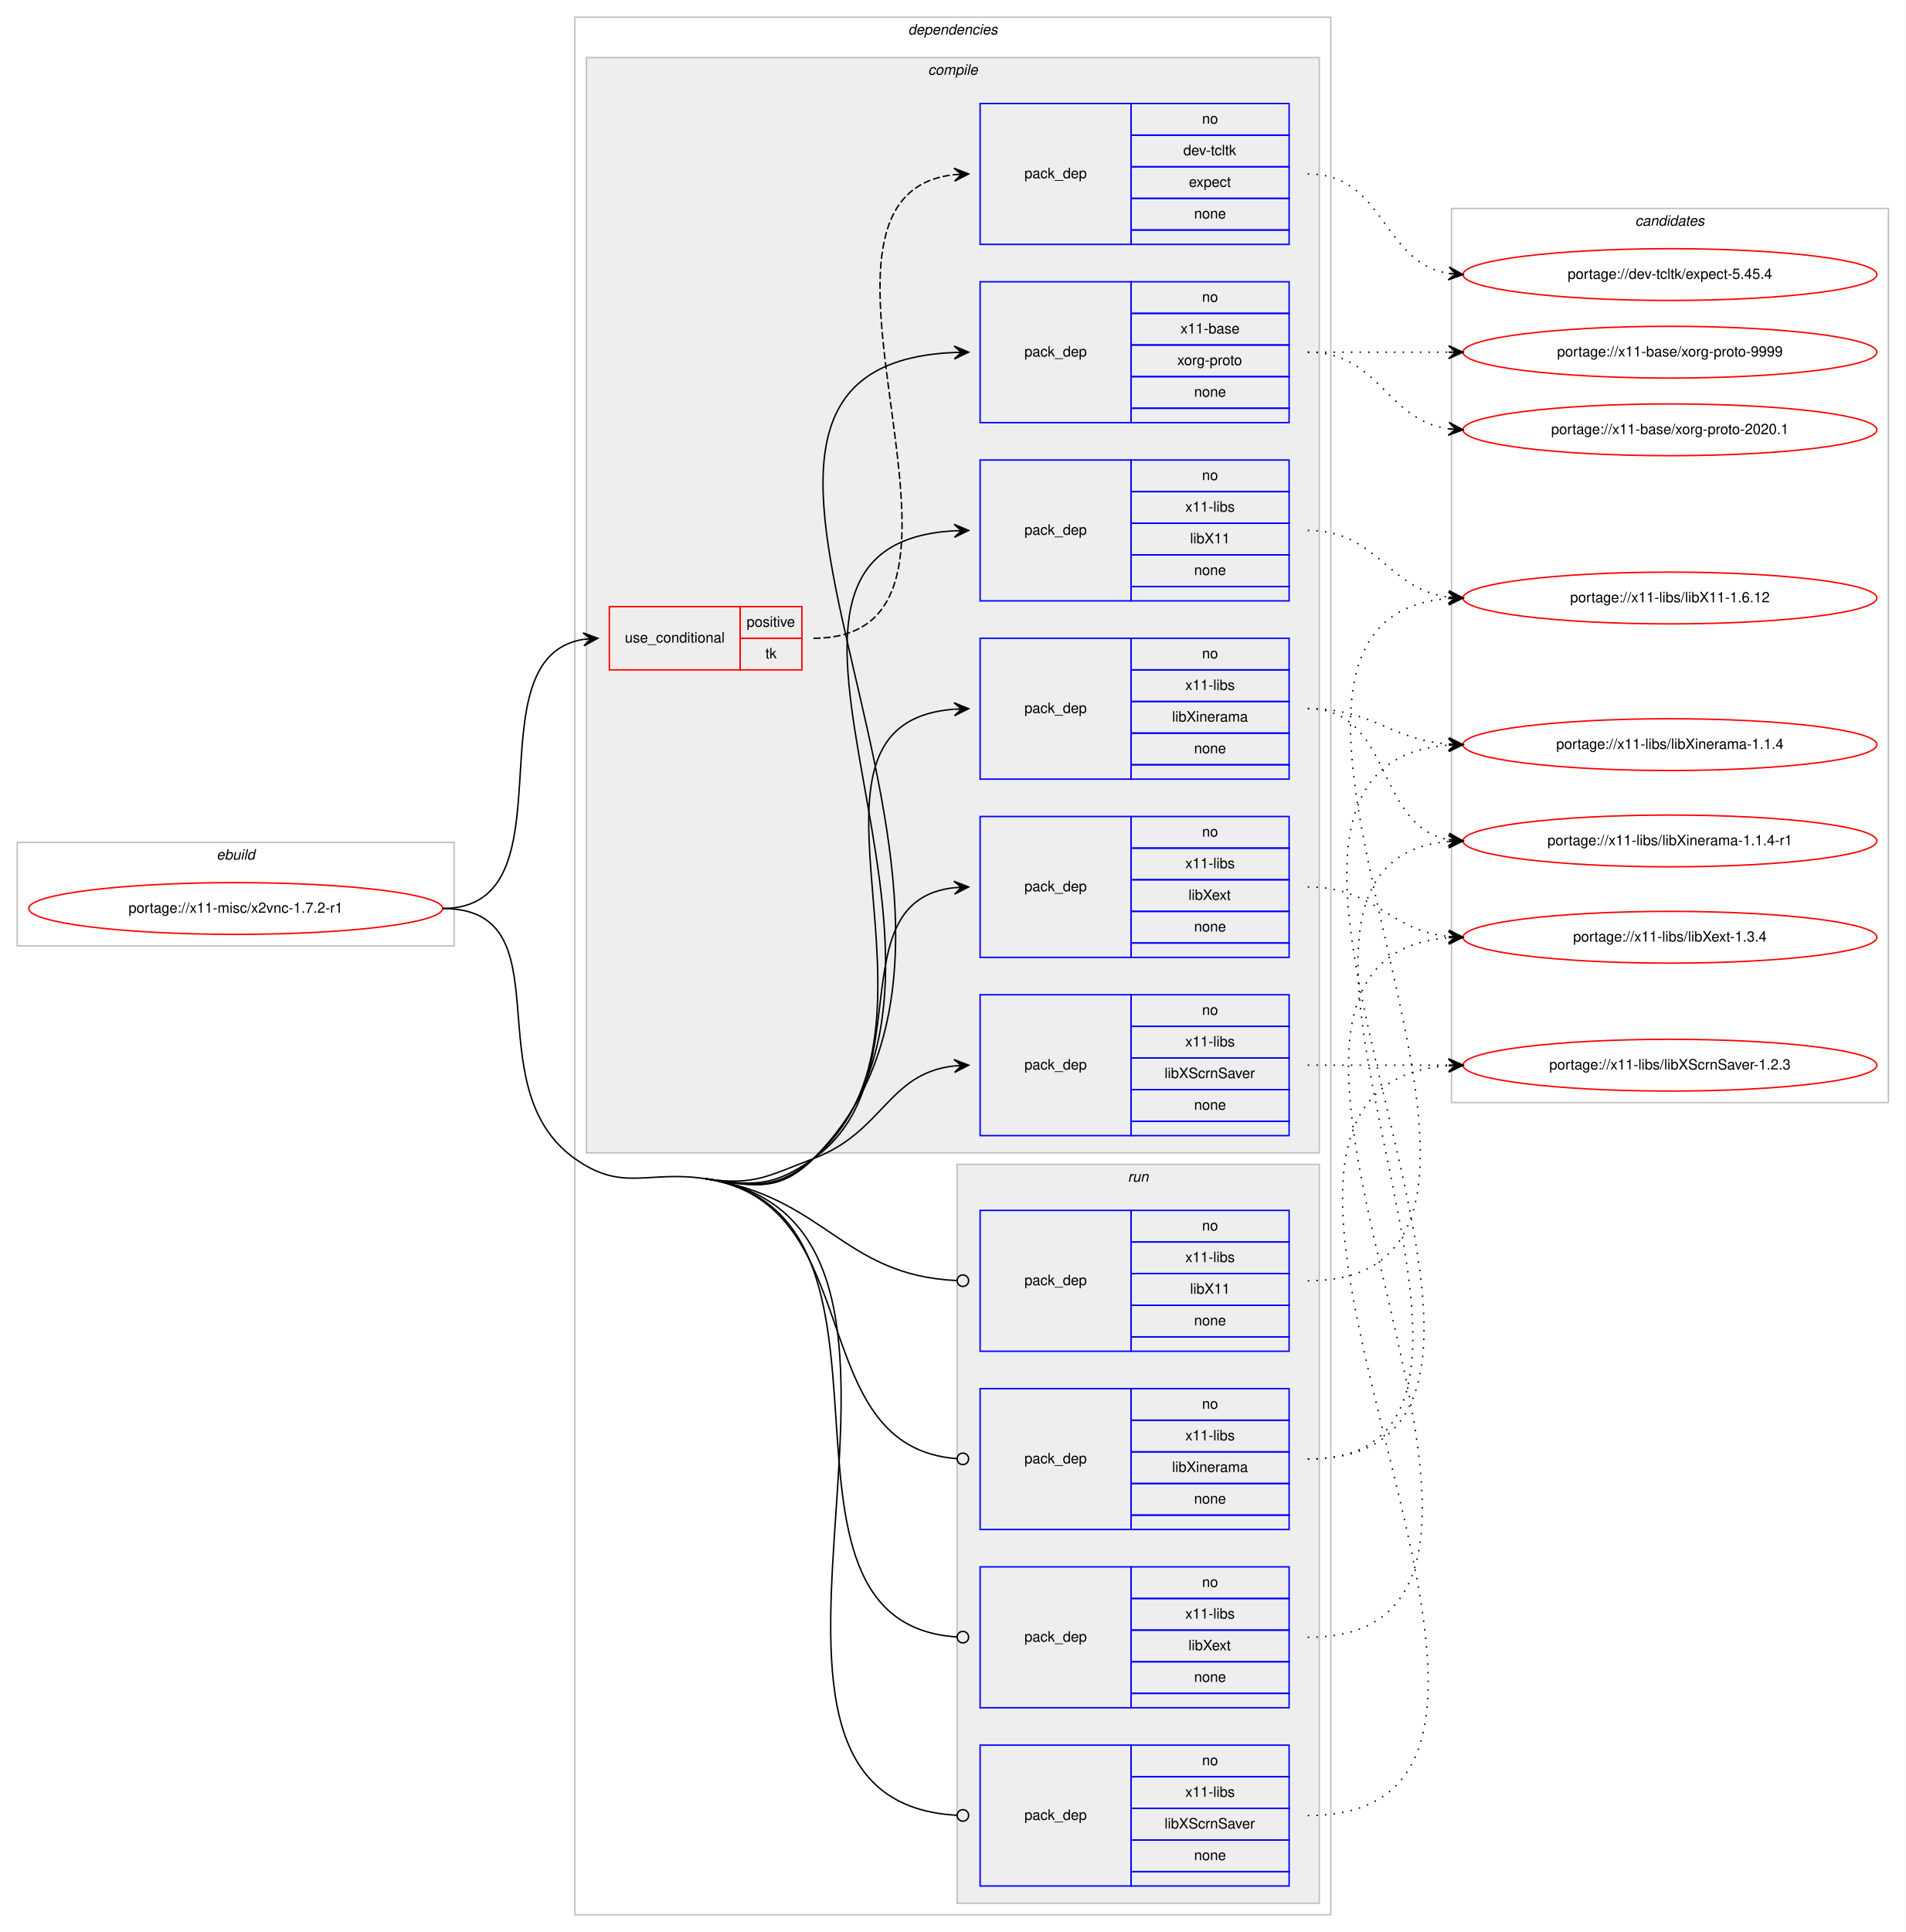
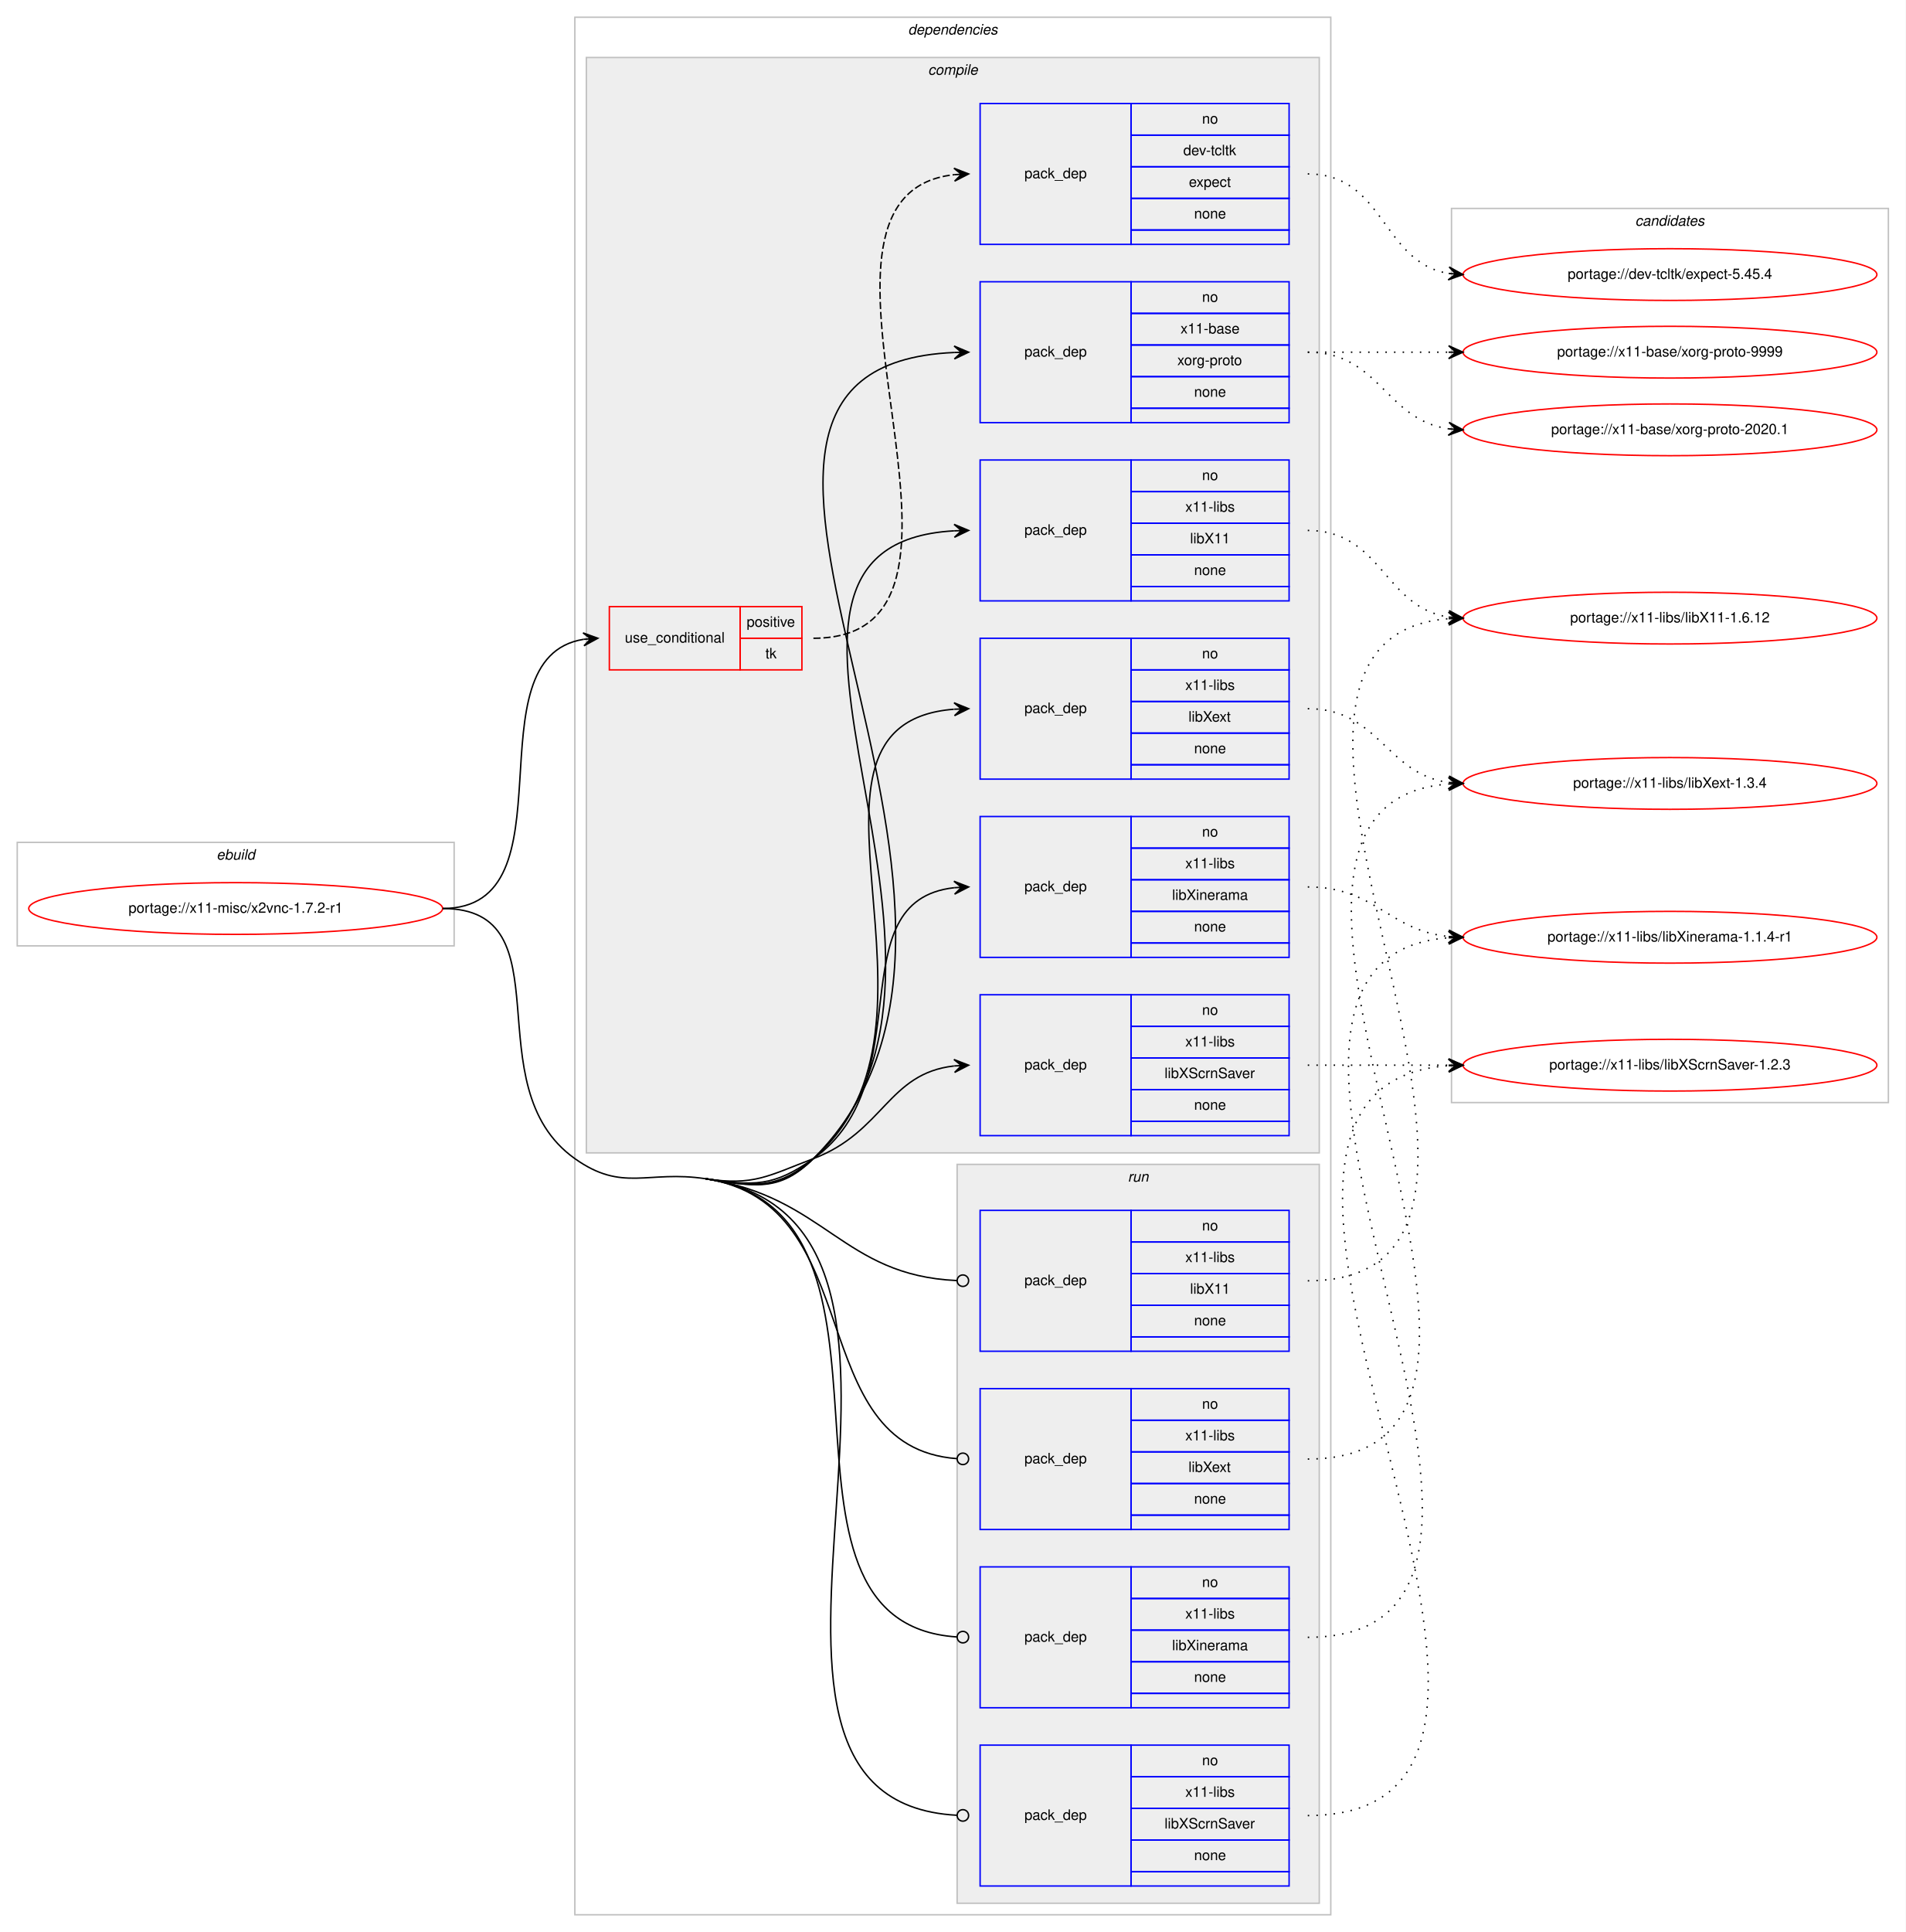
<svg xmlns="http://www.w3.org/2000/svg" xmlns:xlink="http://www.w3.org/1999/xlink" width="1326pt" height="1344pt" viewBox="0.00 0.00 1326.00 1344.00">
  <g id="graph0" class="graph" transform="scale(1 1) rotate(0) translate(4 1340)">
    <polygon fill="#ffffff" stroke="transparent" points="-4,4 -4,-1340 1322,-1340 1322,4 -4,4" />
    <g id="clust1" class="cluster">
      <polygon fill="none" stroke="#c0c0c0" points="8,-682 8,-754 312,-754 312,-682 8,-682" />
      <text text-anchor="start" x="146.663" y="-742" font-family="Helvetica,sans-Serif" font-style="italic" font-size="10.00" fill="#000000">ebuild</text>
    </g>
    <g id="clust2" class="cluster">
      <polygon fill="none" stroke="#c0c0c0" points="396,-8 396,-1328 922,-1328 922,-8 396,-8" />
      <text text-anchor="start" x="627.875" y="-1316" font-family="Helvetica,sans-Serif" font-style="italic" font-size="10.00" fill="#000000">dependencies</text>
    </g>
    <g id="clust3" class="cluster">
      <polygon fill="#eeeeee" stroke="#c0c0c0" points="404,-538 404,-1300 914,-1300 914,-538 404,-538" />
      <text text-anchor="start" x="641.778" y="-1288" font-family="Helvetica,sans-Serif" font-style="italic" font-size="10.00" fill="#000000">compile</text>
    </g>
    <g id="clust12" class="cluster">
      <polygon fill="#eeeeee" stroke="#c0c0c0" points="662,-16 662,-530 914,-530 914,-16 662,-16" />
      <text text-anchor="start" x="780.777" y="-518" font-family="Helvetica,sans-Serif" font-style="italic" font-size="10.00" fill="#000000">run</text>
    </g>
    <g id="clust17" class="cluster">
      <polygon fill="none" stroke="#c0c0c0" points="1006,-573 1006,-1195 1310,-1195 1310,-573 1006,-573" />
      <text text-anchor="start" x="1133.824" y="-1183" font-family="Helvetica,sans-Serif" font-style="italic" font-size="10.00" fill="#000000">candidates</text>
    </g>
    <g id="node1" class="node">
      <g id="a_node1">
        <a xlink:href="../x11-misc/x2vnc-1.7.2-r1.svg" xlink:title="portage://x11-misc/x2vnc-1.7.2-r1">
          <ellipse fill="none" stroke="#ff0000" cx="160" cy="-708" rx="144" ry="18" />
          <text text-anchor="middle" x="160" y="-705" font-family="Helvetica,sans-Serif" font-size="10.00" fill="#000000">portage://x11-misc/x2vnc-1.7.2-r1</text>
        </a>
      </g>
    </g>
    <g id="node2" class="node">
      <polygon fill="none" stroke="#ff0000" points="420,-874 420,-918 511,-918 511,-874 420,-874" />
      <text text-anchor="start" x="430.767" y="-893" font-family="Helvetica,sans-Serif" font-size="10.00" fill="#000000">use_conditional</text>
      <polygon fill="none" stroke="#ff0000" points="511,-896 511,-918 554,-918 554,-896 511,-896" />
      <text text-anchor="start" x="515.553" y="-904" font-family="Helvetica,sans-Serif" font-size="10.00" fill="#000000">positive</text>
      <polygon fill="none" stroke="#ff0000" points="511,-874 511,-896 554,-896 554,-874 511,-874" />
      <text text-anchor="start" x="528.611" y="-882" font-family="Helvetica,sans-Serif" font-size="10.00" fill="#000000">tk</text>
    </g>
    <g id="edge2" class="edge">
      <path fill="none" stroke="#000000" d="M304,-708C396.786,-708 321.677,-882.306 402.002,-895.242" />
      <polygon fill="#000000" stroke="#000000" points="412,-896 401.689,-899.732 407.014,-895.622 402.029,-895.245 402.029,-895.245 402.029,-895.245 407.014,-895.622 402.369,-890.757 412,-896 412,-896" />
    </g>
    <g id="node4" class="node">
      <polygon fill="none" stroke="#0000ff" points="678,-1046 678,-1144 783,-1144 783,-1046 678,-1046" />
      <text text-anchor="start" x="708.823" y="-1092" font-family="Helvetica,sans-Serif" font-size="10.00" fill="#000000">pack_dep</text>
      <polygon fill="none" stroke="#0000ff" points="783,-1122 783,-1144 893,-1144 893,-1122 783,-1122" />
      <text text-anchor="start" x="832.441" y="-1130" font-family="Helvetica,sans-Serif" font-size="10.00" fill="#000000">no</text>
      <polygon fill="none" stroke="#0000ff" points="783,-1100 783,-1122 893,-1122 893,-1100 783,-1100" />
      <text text-anchor="start" x="817.438" y="-1108" font-family="Helvetica,sans-Serif" font-size="10.00" fill="#000000">x11-base</text>
      <polygon fill="none" stroke="#0000ff" points="783,-1078 783,-1100 893,-1100 893,-1078 783,-1078" />
      <text text-anchor="start" x="815.22" y="-1086" font-family="Helvetica,sans-Serif" font-size="10.00" fill="#000000">xorg-proto</text>
      <polygon fill="none" stroke="#0000ff" points="783,-1056 783,-1078 893,-1078 893,-1056 783,-1056" />
      <text text-anchor="start" x="826.882" y="-1064" font-family="Helvetica,sans-Serif" font-size="10.00" fill="#000000">none</text>
      <polygon fill="none" stroke="#0000ff" points="783,-1046 783,-1056 893,-1056 893,-1046 783,-1046" />
    </g>
    <g id="edge3" class="edge">
      <path fill="none" stroke="#000000" d="M487,-520C520.525,-514.91 537.955,-510.09 562,-534 739.587,-710.587 424.907,-1084.594 659.908,-1094.787" />
      <polygon fill="#000000" stroke="#000000" points="670,-1095 659.907,-1099.288 665.001,-1094.895 660.002,-1094.789 660.002,-1094.789 660.002,-1094.789 665.001,-1094.895 660.097,-1090.29 670,-1095 670,-1095" />
    </g>
    <g id="node5" class="node">
      <polygon fill="none" stroke="#0000ff" points="678,-922 678,-1020 783,-1020 783,-922 678,-922" />
      <text text-anchor="start" x="708.823" y="-968" font-family="Helvetica,sans-Serif" font-size="10.00" fill="#000000">pack_dep</text>
      <polygon fill="none" stroke="#0000ff" points="783,-998 783,-1020 893,-1020 893,-998 783,-998" />
      <text text-anchor="start" x="832.441" y="-1006" font-family="Helvetica,sans-Serif" font-size="10.00" fill="#000000">no</text>
      <polygon fill="none" stroke="#0000ff" points="783,-976 783,-998 893,-998 893,-976 783,-976" />
      <text text-anchor="start" x="820.778" y="-984" font-family="Helvetica,sans-Serif" font-size="10.00" fill="#000000">x11-libs</text>
      <polygon fill="none" stroke="#0000ff" points="783,-954 783,-976 893,-976 893,-954 783,-954" />
      <text text-anchor="start" x="824.108" y="-962" font-family="Helvetica,sans-Serif" font-size="10.00" fill="#000000">libX11</text>
      <polygon fill="none" stroke="#0000ff" points="783,-932 783,-954 893,-954 893,-932 783,-932" />
      <text text-anchor="start" x="826.882" y="-940" font-family="Helvetica,sans-Serif" font-size="10.00" fill="#000000">none</text>
      <polygon fill="none" stroke="#0000ff" points="783,-922 783,-932 893,-932 893,-922 783,-922" />
    </g>
    <g id="edge4" class="edge">
      <path fill="none" stroke="#000000" d="M487,-520C520.525,-514.91 537.341,-510.725 562,-534 704.935,-668.911 478.168,-960.515 659.851,-970.725" />
      <polygon fill="#000000" stroke="#000000" points="670,-971 659.882,-975.227 665.002,-970.864 660.004,-970.729 660.004,-970.729 660.004,-970.729 665.002,-970.864 660.126,-966.23 670,-971 670,-971" />
    </g>
    <g id="node6" class="node">
      <polygon fill="none" stroke="#0000ff" points="678,-550 678,-648 783,-648 783,-550 678,-550" />
      <text text-anchor="start" x="708.823" y="-596" font-family="Helvetica,sans-Serif" font-size="10.00" fill="#000000">pack_dep</text>
      <polygon fill="none" stroke="#0000ff" points="783,-626 783,-648 893,-648 893,-626 783,-626" />
      <text text-anchor="start" x="832.441" y="-634" font-family="Helvetica,sans-Serif" font-size="10.00" fill="#000000">no</text>
      <polygon fill="none" stroke="#0000ff" points="783,-604 783,-626 893,-626 893,-604 783,-604" />
      <text text-anchor="start" x="820.778" y="-612" font-family="Helvetica,sans-Serif" font-size="10.00" fill="#000000">x11-libs</text>
      <polygon fill="none" stroke="#0000ff" points="783,-582 783,-604 893,-604 893,-582 783,-582" />
      <text text-anchor="start" x="806.331" y="-590" font-family="Helvetica,sans-Serif" font-size="10.00" fill="#000000">libXScrnSaver</text>
      <polygon fill="none" stroke="#0000ff" points="783,-560 783,-582 893,-582 893,-560 783,-560" />
      <text text-anchor="start" x="826.882" y="-568" font-family="Helvetica,sans-Serif" font-size="10.00" fill="#000000">none</text>
      <polygon fill="none" stroke="#0000ff" points="783,-550 783,-560 893,-560 893,-550 783,-550" />
    </g>
    <g id="edge5" class="edge">
      <path fill="none" stroke="#000000" d="M487,-520C520.525,-514.91 530.303,-521.954 562,-534 610.994,-552.618 613.808,-593.291 659.841,-598.457" />
      <polygon fill="#000000" stroke="#000000" points="670,-599 659.774,-602.96 665.007,-598.733 660.014,-598.466 660.014,-598.466 660.014,-598.466 665.007,-598.733 660.255,-593.972 670,-599 670,-599" />
    </g>
    <g id="node7" class="node">
+       <polygon fill="none" stroke="#0000ff" points="678,-798 678,-896 783,-896 783,-798 678,-798" />
+       <text text-anchor="start" x="708.823" y="-844" font-family="Helvetica,sans-Serif" font-size="10.00" fill="#000000">pack_dep</text>
+       <polygon fill="none" stroke="#0000ff" points="783,-874 783,-896 893,-896 893,-874 783,-874" />
+       <text text-anchor="start" x="832.441" y="-882" font-family="Helvetica,sans-Serif" font-size="10.00" fill="#000000">no</text>
+       <polygon fill="none" stroke="#0000ff" points="783,-852 783,-874 893,-874 893,-852 783,-852" />
+       <text text-anchor="start" x="820.778" y="-860" font-family="Helvetica,sans-Serif" font-size="10.00" fill="#000000">x11-libs</text>
+       <polygon fill="none" stroke="#0000ff" points="783,-830 783,-852 893,-852 893,-830 783,-830" />
+       <text text-anchor="start" x="822.998" y="-838" font-family="Helvetica,sans-Serif" font-size="10.00" fill="#000000">libXext</text>
+       <polygon fill="none" stroke="#0000ff" points="783,-808 783,-830 893,-830 893,-808 783,-808" />
+       <text text-anchor="start" x="826.882" y="-816" font-family="Helvetica,sans-Serif" font-size="10.00" fill="#000000">none</text>
+       <polygon fill="none" stroke="#0000ff" points="783,-798 783,-808 893,-808 893,-798 783,-798" />
+     </g>
+     <g id="edge6" class="edge">
+       <path fill="none" stroke="#000000" d="M487,-520C520.525,-514.91 536.319,-511.857 562,-534 670.731,-627.749 530.038,-836.481 659.746,-846.617" />
+       <polygon fill="#000000" stroke="#000000" points="670,-847 659.839,-851.124 665.004,-846.813 660.007,-846.627 660.007,-846.627 660.007,-846.627 665.004,-846.813 660.175,-842.13 670,-847 670,-847" />
+     </g>
+     <g id="node8" class="node">
      <polygon fill="none" stroke="#0000ff" points="678,-674 678,-772 783,-772 783,-674 678,-674" />
      <text text-anchor="start" x="708.823" y="-720" font-family="Helvetica,sans-Serif" font-size="10.00" fill="#000000">pack_dep</text>
      <polygon fill="none" stroke="#0000ff" points="783,-750 783,-772 893,-772 893,-750 783,-750" />
      <text text-anchor="start" x="832.441" y="-758" font-family="Helvetica,sans-Serif" font-size="10.00" fill="#000000">no</text>
      <polygon fill="none" stroke="#0000ff" points="783,-728 783,-750 893,-750 893,-728 783,-728" />
      <text text-anchor="start" x="820.778" y="-736" font-family="Helvetica,sans-Serif" font-size="10.00" fill="#000000">x11-libs</text>
      <polygon fill="none" stroke="#0000ff" points="783,-706 783,-728 893,-728 893,-706 783,-706" />
-       <text text-anchor="start" x="822.998" y="-714" font-family="Helvetica,sans-Serif" font-size="10.00" fill="#000000">libXext</text>
+       <text text-anchor="start" x="811.611" y="-714" font-family="Helvetica,sans-Serif" font-size="10.00" fill="#000000">libXinerama</text>
      <polygon fill="none" stroke="#0000ff" points="783,-684 783,-706 893,-706 893,-684 783,-684" />
      <text text-anchor="start" x="826.882" y="-692" font-family="Helvetica,sans-Serif" font-size="10.00" fill="#000000">none</text>
      <polygon fill="none" stroke="#0000ff" points="783,-674 783,-684 893,-684 893,-674 783,-674" />
    </g>
-     <g id="edge6" class="edge">
+     <g id="edge7" class="edge">
      <path fill="none" stroke="#000000" d="M487,-520C520.525,-514.91 534.365,-514.35 562,-534 637.921,-587.983 578.068,-713.24 659.892,-722.462" />
      <polygon fill="#000000" stroke="#000000" points="670,-723 659.775,-726.962 665.007,-722.734 660.014,-722.468 660.014,-722.468 660.014,-722.468 665.007,-722.734 660.254,-717.974 670,-723 670,-723" />
-     </g>
-     <g id="node8" class="node">
-       <polygon fill="none" stroke="#0000ff" points="678,-798 678,-896 783,-896 783,-798 678,-798" />
-       <text text-anchor="start" x="708.823" y="-844" font-family="Helvetica,sans-Serif" font-size="10.00" fill="#000000">pack_dep</text>
-       <polygon fill="none" stroke="#0000ff" points="783,-874 783,-896 893,-896 893,-874 783,-874" />
-       <text text-anchor="start" x="832.441" y="-882" font-family="Helvetica,sans-Serif" font-size="10.00" fill="#000000">no</text>
-       <polygon fill="none" stroke="#0000ff" points="783,-852 783,-874 893,-874 893,-852 783,-852" />
-       <text text-anchor="start" x="820.778" y="-860" font-family="Helvetica,sans-Serif" font-size="10.00" fill="#000000">x11-libs</text>
-       <polygon fill="none" stroke="#0000ff" points="783,-830 783,-852 893,-852 893,-830 783,-830" />
-       <text text-anchor="start" x="811.611" y="-838" font-family="Helvetica,sans-Serif" font-size="10.00" fill="#000000">libXinerama</text>
-       <polygon fill="none" stroke="#0000ff" points="783,-808 783,-830 893,-830 893,-808 783,-808" />
-       <text text-anchor="start" x="826.882" y="-816" font-family="Helvetica,sans-Serif" font-size="10.00" fill="#000000">none</text>
-       <polygon fill="none" stroke="#0000ff" points="783,-798 783,-808 893,-808 893,-798 783,-798" />
-     </g>
-     <g id="edge7" class="edge">
-       <path fill="none" stroke="#000000" d="M487,-520C520.525,-514.91 536.319,-511.857 562,-534 670.731,-627.749 530.038,-836.481 659.746,-846.617" />
-       <polygon fill="#000000" stroke="#000000" points="670,-847 659.839,-851.124 665.004,-846.813 660.007,-846.627 660.007,-846.627 660.007,-846.627 665.004,-846.813 660.175,-842.13 670,-847 670,-847" />
    </g>
    <g id="node9" class="node">
      <polygon fill="none" stroke="#0000ff" points="678,-400 678,-498 783,-498 783,-400 678,-400" />
      <text text-anchor="start" x="708.823" y="-446" font-family="Helvetica,sans-Serif" font-size="10.00" fill="#000000">pack_dep</text>
      <polygon fill="none" stroke="#0000ff" points="783,-476 783,-498 893,-498 893,-476 783,-476" />
      <text text-anchor="start" x="832.441" y="-484" font-family="Helvetica,sans-Serif" font-size="10.00" fill="#000000">no</text>
      <polygon fill="none" stroke="#0000ff" points="783,-454 783,-476 893,-476 893,-454 783,-454" />
      <text text-anchor="start" x="820.778" y="-462" font-family="Helvetica,sans-Serif" font-size="10.00" fill="#000000">x11-libs</text>
      <polygon fill="none" stroke="#0000ff" points="783,-432 783,-454 893,-454 893,-432 783,-432" />
      <text text-anchor="start" x="824.108" y="-440" font-family="Helvetica,sans-Serif" font-size="10.00" fill="#000000">libX11</text>
      <polygon fill="none" stroke="#0000ff" points="783,-410 783,-432 893,-432 893,-410 783,-410" />
      <text text-anchor="start" x="826.882" y="-418" font-family="Helvetica,sans-Serif" font-size="10.00" fill="#000000">none</text>
      <polygon fill="none" stroke="#0000ff" points="783,-400 783,-410 893,-410 893,-400 783,-400" />
    </g>
    <g id="edge8" class="edge">
      <path fill="none" stroke="#000000" d="M487,-520C570.388,-507.34 582.044,-452.796 661.562,-449.188" />
      <ellipse fill="none" stroke="#000000" cx="666.001" cy="-449.089" rx="4" ry="4" />
    </g>
    <g id="node10" class="node">
      <polygon fill="none" stroke="#0000ff" points="678,-28 678,-126 783,-126 783,-28 678,-28" />
      <text text-anchor="start" x="708.823" y="-74" font-family="Helvetica,sans-Serif" font-size="10.00" fill="#000000">pack_dep</text>
      <polygon fill="none" stroke="#0000ff" points="783,-104 783,-126 893,-126 893,-104 783,-104" />
      <text text-anchor="start" x="832.441" y="-112" font-family="Helvetica,sans-Serif" font-size="10.00" fill="#000000">no</text>
      <polygon fill="none" stroke="#0000ff" points="783,-82 783,-104 893,-104 893,-82 783,-82" />
      <text text-anchor="start" x="820.778" y="-90" font-family="Helvetica,sans-Serif" font-size="10.00" fill="#000000">x11-libs</text>
      <polygon fill="none" stroke="#0000ff" points="783,-60 783,-82 893,-82 893,-60 783,-60" />
      <text text-anchor="start" x="806.331" y="-68" font-family="Helvetica,sans-Serif" font-size="10.00" fill="#000000">libXScrnSaver</text>
      <polygon fill="none" stroke="#0000ff" points="783,-38 783,-60 893,-60 893,-38 783,-38" />
      <text text-anchor="start" x="826.882" y="-46" font-family="Helvetica,sans-Serif" font-size="10.00" fill="#000000">none</text>
      <polygon fill="none" stroke="#0000ff" points="783,-28 783,-38 893,-38 893,-28 783,-28" />
    </g>
    <g id="edge9" class="edge">
      <path fill="none" stroke="#000000" d="M487,-520C694.836,-488.445 463.24,-87.772 661.809,-77.213" />
      <ellipse fill="none" stroke="#000000" cx="666.001" cy="-77.104" rx="4" ry="4" />
      <path fill="none" stroke="#000000" d="M304,-708C391.478,-708 324.729,-584.723 396,-534 429.339,-510.273 446.543,-526.142 487,-520" />
    </g>
    <g id="node11" class="node">
+       <polygon fill="none" stroke="#0000ff" points="678,-276 678,-374 783,-374 783,-276 678,-276" />
+       <text text-anchor="start" x="708.823" y="-322" font-family="Helvetica,sans-Serif" font-size="10.00" fill="#000000">pack_dep</text>
+       <polygon fill="none" stroke="#0000ff" points="783,-352 783,-374 893,-374 893,-352 783,-352" />
+       <text text-anchor="start" x="832.441" y="-360" font-family="Helvetica,sans-Serif" font-size="10.00" fill="#000000">no</text>
+       <polygon fill="none" stroke="#0000ff" points="783,-330 783,-352 893,-352 893,-330 783,-330" />
+       <text text-anchor="start" x="820.778" y="-338" font-family="Helvetica,sans-Serif" font-size="10.00" fill="#000000">x11-libs</text>
+       <polygon fill="none" stroke="#0000ff" points="783,-308 783,-330 893,-330 893,-308 783,-308" />
+       <text text-anchor="start" x="822.998" y="-316" font-family="Helvetica,sans-Serif" font-size="10.00" fill="#000000">libXext</text>
+       <polygon fill="none" stroke="#0000ff" points="783,-286 783,-308 893,-308 893,-286 783,-286" />
+       <text text-anchor="start" x="826.882" y="-294" font-family="Helvetica,sans-Serif" font-size="10.00" fill="#000000">none</text>
+       <polygon fill="none" stroke="#0000ff" points="783,-276 783,-286 893,-286 893,-276 783,-276" />
+     </g>
+     <g id="edge10" class="edge">
+       <path fill="none" stroke="#000000" d="M487,-520C601.753,-502.577 553.554,-333.217 661.923,-325.288" />
+       <ellipse fill="none" stroke="#000000" cx="666.003" cy="-325.142" rx="4" ry="4" />
+     </g>
+     <g id="node12" class="node">
      <polygon fill="none" stroke="#0000ff" points="678,-152 678,-250 783,-250 783,-152 678,-152" />
      <text text-anchor="start" x="708.823" y="-198" font-family="Helvetica,sans-Serif" font-size="10.00" fill="#000000">pack_dep</text>
      <polygon fill="none" stroke="#0000ff" points="783,-228 783,-250 893,-250 893,-228 783,-228" />
      <text text-anchor="start" x="832.441" y="-236" font-family="Helvetica,sans-Serif" font-size="10.00" fill="#000000">no</text>
      <polygon fill="none" stroke="#0000ff" points="783,-206 783,-228 893,-228 893,-206 783,-206" />
      <text text-anchor="start" x="820.778" y="-214" font-family="Helvetica,sans-Serif" font-size="10.00" fill="#000000">x11-libs</text>
      <polygon fill="none" stroke="#0000ff" points="783,-184 783,-206 893,-206 893,-184 783,-184" />
-       <text text-anchor="start" x="822.998" y="-192" font-family="Helvetica,sans-Serif" font-size="10.00" fill="#000000">libXext</text>
+       <text text-anchor="start" x="811.611" y="-192" font-family="Helvetica,sans-Serif" font-size="10.00" fill="#000000">libXinerama</text>
      <polygon fill="none" stroke="#0000ff" points="783,-162 783,-184 893,-184 893,-162 783,-162" />
      <text text-anchor="start" x="826.882" y="-170" font-family="Helvetica,sans-Serif" font-size="10.00" fill="#000000">none</text>
      <polygon fill="none" stroke="#0000ff" points="783,-152 783,-162 893,-162 893,-152 783,-152" />
    </g>
-     <g id="edge10" class="edge">
+     <g id="edge11" class="edge">
      <path fill="none" stroke="#000000" d="M487,-520C645.758,-495.897 511.45,-211.269 661.66,-201.27" />
      <ellipse fill="none" stroke="#000000" cx="666.002" cy="-201.129" rx="4" ry="4" />
-     </g>
-     <g id="node12" class="node">
-       <polygon fill="none" stroke="#0000ff" points="678,-276 678,-374 783,-374 783,-276 678,-276" />
-       <text text-anchor="start" x="708.823" y="-322" font-family="Helvetica,sans-Serif" font-size="10.00" fill="#000000">pack_dep</text>
-       <polygon fill="none" stroke="#0000ff" points="783,-352 783,-374 893,-374 893,-352 783,-352" />
-       <text text-anchor="start" x="832.441" y="-360" font-family="Helvetica,sans-Serif" font-size="10.00" fill="#000000">no</text>
-       <polygon fill="none" stroke="#0000ff" points="783,-330 783,-352 893,-352 893,-330 783,-330" />
-       <text text-anchor="start" x="820.778" y="-338" font-family="Helvetica,sans-Serif" font-size="10.00" fill="#000000">x11-libs</text>
-       <polygon fill="none" stroke="#0000ff" points="783,-308 783,-330 893,-330 893,-308 783,-308" />
-       <text text-anchor="start" x="811.611" y="-316" font-family="Helvetica,sans-Serif" font-size="10.00" fill="#000000">libXinerama</text>
-       <polygon fill="none" stroke="#0000ff" points="783,-286 783,-308 893,-308 893,-286 783,-286" />
-       <text text-anchor="start" x="826.882" y="-294" font-family="Helvetica,sans-Serif" font-size="10.00" fill="#000000">none</text>
-       <polygon fill="none" stroke="#0000ff" points="783,-276 783,-286 893,-286 893,-276 783,-276" />
-     </g>
-     <g id="edge11" class="edge">
-       <path fill="none" stroke="#000000" d="M487,-520C601.753,-502.577 553.554,-333.217 661.923,-325.288" />
-       <ellipse fill="none" stroke="#000000" cx="666.003" cy="-325.142" rx="4" ry="4" />
    </g>
    <g id="node3" class="node">
      <polygon fill="none" stroke="#0000ff" points="678,-1170 678,-1268 783,-1268 783,-1170 678,-1170" />
      <text text-anchor="start" x="708.823" y="-1216" font-family="Helvetica,sans-Serif" font-size="10.00" fill="#000000">pack_dep</text>
      <polygon fill="none" stroke="#0000ff" points="783,-1246 783,-1268 893,-1268 893,-1246 783,-1246" />
      <text text-anchor="start" x="832.441" y="-1254" font-family="Helvetica,sans-Serif" font-size="10.00" fill="#000000">no</text>
      <polygon fill="none" stroke="#0000ff" points="783,-1224 783,-1246 893,-1246 893,-1224 783,-1224" />
      <text text-anchor="start" x="819.388" y="-1232" font-family="Helvetica,sans-Serif" font-size="10.00" fill="#000000">dev-tcltk</text>
      <polygon fill="none" stroke="#0000ff" points="783,-1202 783,-1224 893,-1224 893,-1202 783,-1202" />
      <text text-anchor="start" x="823.272" y="-1210" font-family="Helvetica,sans-Serif" font-size="10.00" fill="#000000">expect</text>
      <polygon fill="none" stroke="#0000ff" points="783,-1180 783,-1202 893,-1202 893,-1180 783,-1180" />
      <text text-anchor="start" x="826.882" y="-1188" font-family="Helvetica,sans-Serif" font-size="10.00" fill="#000000">none</text>
      <polygon fill="none" stroke="#0000ff" points="783,-1170 783,-1180 893,-1180 893,-1170 783,-1170" />
    </g>
    <g id="edge1" class="edge">
      <path fill="none" stroke="#000000" stroke-dasharray="5,2" d="M562,-896C709.82,-896 527.57,-1204.037 659.918,-1218.476" />
      <polygon fill="#000000" stroke="#000000" points="670,-1219 659.78,-1222.975 665.007,-1218.74 660.014,-1218.481 660.014,-1218.481 660.014,-1218.481 665.007,-1218.74 660.247,-1213.987 670,-1219 670,-1219" />
    </g>
    <g id="node13" class="node">
      <g id="a_node13">
        <a xlink:href="../dev-tcltk/expect-5.45.4.svg" xlink:title="portage://dev-tcltk/expect-5.45.4">
          <ellipse fill="none" stroke="#ff0000" cx="1158" cy="-1149" rx="144" ry="18" />
          <text text-anchor="middle" x="1158" y="-1146" font-family="Helvetica,sans-Serif" font-size="10.00" fill="#000000">portage://dev-tcltk/expect-5.45.4</text>
        </a>
      </g>
    </g>
    <g id="edge12" class="edge">
      <path fill="none" stroke="#000000" stroke-dasharray="1,5" d="M906,-1219C959.625,-1219 957.351,-1157.477 1003.989,-1149.786" />
      <polygon fill="#000000" stroke="#000000" points="1014,-1149 1004.383,-1154.269 1009.015,-1149.391 1004.031,-1149.783 1004.031,-1149.783 1004.031,-1149.783 1009.015,-1149.391 1003.678,-1145.297 1014,-1149 1014,-1149" />
    </g>
    <g id="node14" class="node">
      <g id="a_node14">
        <a xlink:href="../x11-base/xorg-proto-9999.svg" xlink:title="portage://x11-base/xorg-proto-9999">
          <ellipse fill="none" stroke="#ff0000" cx="1158" cy="-1095" rx="144" ry="18" />
          <text text-anchor="middle" x="1158" y="-1092" font-family="Helvetica,sans-Serif" font-size="10.00" fill="#000000">portage://x11-base/xorg-proto-9999</text>
        </a>
      </g>
    </g>
    <g id="edge13" class="edge">
      <path fill="none" stroke="#000000" stroke-dasharray="1,5" d="M906,-1095C950.438,-1095 964.02,-1095 1003.878,-1095" />
      <polygon fill="#000000" stroke="#000000" points="1014,-1095 1004,-1099.5 1009,-1095 1004,-1095 1004,-1095 1004,-1095 1009,-1095 1004,-1090.5 1014,-1095 1014,-1095" />
    </g>
    <g id="node15" class="node">
      <g id="a_node15">
        <a xlink:href="../x11-base/xorg-proto-2020.1.svg" xlink:title="portage://x11-base/xorg-proto-2020.1">
          <ellipse fill="none" stroke="#ff0000" cx="1158" cy="-1041" rx="144" ry="18" />
          <text text-anchor="middle" x="1158" y="-1038" font-family="Helvetica,sans-Serif" font-size="10.00" fill="#000000">portage://x11-base/xorg-proto-2020.1</text>
        </a>
      </g>
    </g>
    <g id="edge14" class="edge">
      <path fill="none" stroke="#000000" stroke-dasharray="1,5" d="M906,-1095C956.102,-1095 960.012,-1047.934 1003.979,-1041.683" />
      <polygon fill="#000000" stroke="#000000" points="1014,-1041 1004.329,-1046.169 1009.012,-1041.34 1004.023,-1041.68 1004.023,-1041.68 1004.023,-1041.68 1009.012,-1041.34 1003.717,-1037.19 1014,-1041 1014,-1041" />
    </g>
    <g id="node16" class="node">
      <g id="a_node16">
        <a xlink:href="../x11-libs/libX11-1.6.12.svg" xlink:title="portage://x11-libs/libX11-1.6.12">
-           <ellipse fill="none" stroke="#ff0000" cx="1158" cy="-924" rx="144" ry="18" />
-           <text text-anchor="middle" x="1158" y="-921" font-family="Helvetica,sans-Serif" font-size="10.00" fill="#000000">portage://x11-libs/libX11-1.6.12</text>
+           <ellipse fill="none" stroke="#ff0000" cx="1158" cy="-910" rx="144" ry="18" />
+           <text text-anchor="middle" x="1158" y="-907" font-family="Helvetica,sans-Serif" font-size="10.00" fill="#000000">portage://x11-libs/libX11-1.6.12</text>
        </a>
      </g>
    </g>
    <g id="edge15" class="edge">
-       <path fill="none" stroke="#000000" stroke-dasharray="1,5" d="M906,-971C954.77,-971 960.971,-930.206 1003.921,-924.629" />
-       <polygon fill="#000000" stroke="#000000" points="1014,-924 1004.3,-929.114 1009.01,-924.311 1004.019,-924.623 1004.019,-924.623 1004.019,-924.623 1009.01,-924.311 1003.739,-920.131 1014,-924 1014,-924" />
+       <path fill="none" stroke="#000000" stroke-dasharray="1,5" d="M906,-971C957.574,-971 958.925,-917.61 1004.025,-910.728" />
+       <polygon fill="#000000" stroke="#000000" points="1014,-910 1004.354,-915.216 1009.013,-910.364 1004.027,-910.727 1004.027,-910.727 1004.027,-910.727 1009.013,-910.364 1003.699,-906.24 1014,-910 1014,-910" />
    </g>
    <g id="node17" class="node">
      <g id="a_node17">
        <a xlink:href="../x11-libs/libXScrnSaver-1.2.3.svg" xlink:title="portage://x11-libs/libXScrnSaver-1.2.3">
          <ellipse fill="none" stroke="#ff0000" cx="1158" cy="-599" rx="144" ry="18" />
          <text text-anchor="middle" x="1158" y="-596" font-family="Helvetica,sans-Serif" font-size="10.00" fill="#000000">portage://x11-libs/libXScrnSaver-1.2.3</text>
        </a>
      </g>
    </g>
    <g id="edge16" class="edge">
      <path fill="none" stroke="#000000" stroke-dasharray="1,5" d="M906,-599C950.438,-599 964.02,-599 1003.878,-599" />
      <polygon fill="#000000" stroke="#000000" points="1014,-599 1004,-603.5 1009,-599 1004,-599 1004,-599 1004,-599 1009,-599 1004,-594.5 1014,-599 1014,-599" />
    </g>
    <g id="node18" class="node">
      <g id="a_node18">
        <a xlink:href="../x11-libs/libXext-1.3.4.svg" xlink:title="portage://x11-libs/libXext-1.3.4">
-           <ellipse fill="none" stroke="#ff0000" cx="1158" cy="-688" rx="144" ry="18" />
-           <text text-anchor="middle" x="1158" y="-685" font-family="Helvetica,sans-Serif" font-size="10.00" fill="#000000">portage://x11-libs/libXext-1.3.4</text>
+           <ellipse fill="none" stroke="#ff0000" cx="1158" cy="-795" rx="144" ry="18" />
+           <text text-anchor="middle" x="1158" y="-792" font-family="Helvetica,sans-Serif" font-size="10.00" fill="#000000">portage://x11-libs/libXext-1.3.4</text>
        </a>
      </g>
    </g>
    <g id="edge17" class="edge">
-       <path fill="none" stroke="#000000" stroke-dasharray="1,5" d="M906,-723C952.91,-723 962.332,-692.749 1003.97,-688.495" />
-       <polygon fill="#000000" stroke="#000000" points="1014,-688 1004.234,-692.987 1009.006,-688.246 1004.012,-688.493 1004.012,-688.493 1004.012,-688.493 1009.006,-688.246 1003.79,-683.998 1014,-688 1014,-688" />
+       <path fill="none" stroke="#000000" stroke-dasharray="1,5" d="M906,-847C955.632,-847 960.285,-801.866 1003.768,-795.696" />
+       <polygon fill="#000000" stroke="#000000" points="1014,-795 1004.328,-800.168 1009.011,-795.339 1004.023,-795.678 1004.023,-795.678 1004.023,-795.678 1009.011,-795.339 1003.718,-791.189 1014,-795 1014,-795" />
    </g>
    <g id="node19" class="node">
      <g id="a_node19">
        <a xlink:href="../x11-libs/libXinerama-1.1.4-r1.svg" xlink:title="portage://x11-libs/libXinerama-1.1.4-r1">
-           <ellipse fill="none" stroke="#ff0000" cx="1158" cy="-755" rx="144" ry="18" />
-           <text text-anchor="middle" x="1158" y="-752" font-family="Helvetica,sans-Serif" font-size="10.00" fill="#000000">portage://x11-libs/libXinerama-1.1.4-r1</text>
+           <ellipse fill="none" stroke="#ff0000" cx="1158" cy="-688" rx="144" ry="18" />
+           <text text-anchor="middle" x="1158" y="-685" font-family="Helvetica,sans-Serif" font-size="10.00" fill="#000000">portage://x11-libs/libXinerama-1.1.4-r1</text>
        </a>
      </g>
    </g>
    <g id="edge18" class="edge">
-       <path fill="none" stroke="#000000" stroke-dasharray="1,5" d="M906,-847C965.36,-847 952.789,-765.465 1003.72,-755.911" />
-       <polygon fill="#000000" stroke="#000000" points="1014,-755 1004.436,-760.365 1009.019,-755.441 1004.039,-755.882 1004.039,-755.882 1004.039,-755.882 1009.019,-755.441 1003.642,-751.4 1014,-755 1014,-755" />
-     </g>
-     <g id="node20" class="node">
-       <g id="a_node20">
-         <a xlink:href="../x11-libs/libXinerama-1.1.4.svg" xlink:title="portage://x11-libs/libXinerama-1.1.4">
-           <ellipse fill="none" stroke="#ff0000" cx="1158" cy="-822" rx="144" ry="18" />
-           <text text-anchor="middle" x="1158" y="-819" font-family="Helvetica,sans-Serif" font-size="10.00" fill="#000000">portage://x11-libs/libXinerama-1.1.4</text>
-         </a>
-       </g>
+       <path fill="none" stroke="#000000" stroke-dasharray="1,5" d="M906,-723C952.91,-723 962.332,-692.749 1003.97,-688.495" />
+       <polygon fill="#000000" stroke="#000000" points="1014,-688 1004.234,-692.987 1009.006,-688.246 1004.012,-688.493 1004.012,-688.493 1004.012,-688.493 1009.006,-688.246 1003.79,-683.998 1014,-688 1014,-688" />
    </g>
    <g id="edge19" class="edge">
-       <path fill="none" stroke="#000000" stroke-dasharray="1,5" d="M906,-847C951.709,-847 963.155,-825.483 1003.912,-822.373" />
-       <polygon fill="#000000" stroke="#000000" points="1014,-822 1004.173,-826.866 1009.003,-822.185 1004.007,-822.369 1004.007,-822.369 1004.007,-822.369 1009.003,-822.185 1003.841,-817.872 1014,-822 1014,-822" />
+       <path fill="none" stroke="#000000" stroke-dasharray="1,5" d="M906,-449C1112.943,-449 813.808,-894.82 1003.947,-909.623" />
+       <polygon fill="#000000" stroke="#000000" points="1014,-910 1003.838,-914.122 1009.004,-909.813 1004.007,-909.625 1004.007,-909.625 1004.007,-909.625 1009.004,-909.813 1004.176,-905.128 1014,-910 1014,-910" />
    </g>
    <g id="edge20" class="edge">
-       <path fill="none" stroke="#000000" stroke-dasharray="1,5" d="M906,-449C1119.011,-449 807.834,-908.816 1003.952,-923.634" />
-       <polygon fill="#000000" stroke="#000000" points="1014,-924 1003.843,-928.133 1009.003,-923.818 1004.007,-923.636 1004.007,-923.636 1004.007,-923.636 1009.003,-923.818 1004.17,-919.139 1014,-924 1014,-924" />
-     </g>
-     <g id="edge21" class="edge">
      <path fill="none" stroke="#000000" stroke-dasharray="1,5" d="M906,-77C1139.443,-77 787.675,-583.819 1003.973,-598.667" />
      <polygon fill="#000000" stroke="#000000" points="1014,-599 1003.856,-603.166 1009.003,-598.834 1004.005,-598.668 1004.005,-598.668 1004.005,-598.668 1009.003,-598.834 1004.155,-594.171 1014,-599 1014,-599" />
+     </g>
+     <g id="edge21" class="edge">
+       <path fill="none" stroke="#000000" stroke-dasharray="1,5" d="M906,-325C1116.775,-325 810.167,-779.524 1003.763,-794.616" />
+       <polygon fill="#000000" stroke="#000000" points="1014,-795 1003.838,-799.122 1009.004,-794.812 1004.007,-794.625 1004.007,-794.625 1004.007,-794.625 1009.004,-794.812 1004.176,-790.128 1014,-795 1014,-795" />
    </g>
    <g id="edge22" class="edge">
      <path fill="none" stroke="#000000" stroke-dasharray="1,5" d="M906,-201C1124.131,-201 802.961,-672.432 1003.712,-687.625" />
      <polygon fill="#000000" stroke="#000000" points="1014,-688 1003.843,-692.132 1009.003,-687.818 1004.007,-687.635 1004.007,-687.635 1004.007,-687.635 1009.003,-687.818 1004.171,-683.138 1014,-688 1014,-688" />
    </g>
-     <g id="edge23" class="edge">
-       <path fill="none" stroke="#000000" stroke-dasharray="1,5" d="M906,-325C1099.487,-325 827.133,-739.603 1003.788,-754.584" />
-       <polygon fill="#000000" stroke="#000000" points="1014,-755 1003.825,-759.089 1009.004,-754.797 1004.008,-754.593 1004.008,-754.593 1004.008,-754.593 1009.004,-754.797 1004.192,-750.097 1014,-755 1014,-755" />
-     </g>
-     <g id="edge24" class="edge">
-       <path fill="none" stroke="#000000" stroke-dasharray="1,5" d="M906,-325C1128.512,-325 798.569,-806.59 1003.817,-821.64" />
-       <polygon fill="#000000" stroke="#000000" points="1014,-822 1003.847,-826.144 1009.003,-821.823 1004.006,-821.646 1004.006,-821.646 1004.006,-821.646 1009.003,-821.823 1004.165,-817.149 1014,-822 1014,-822" />
-     </g>
  </g>
</svg>
